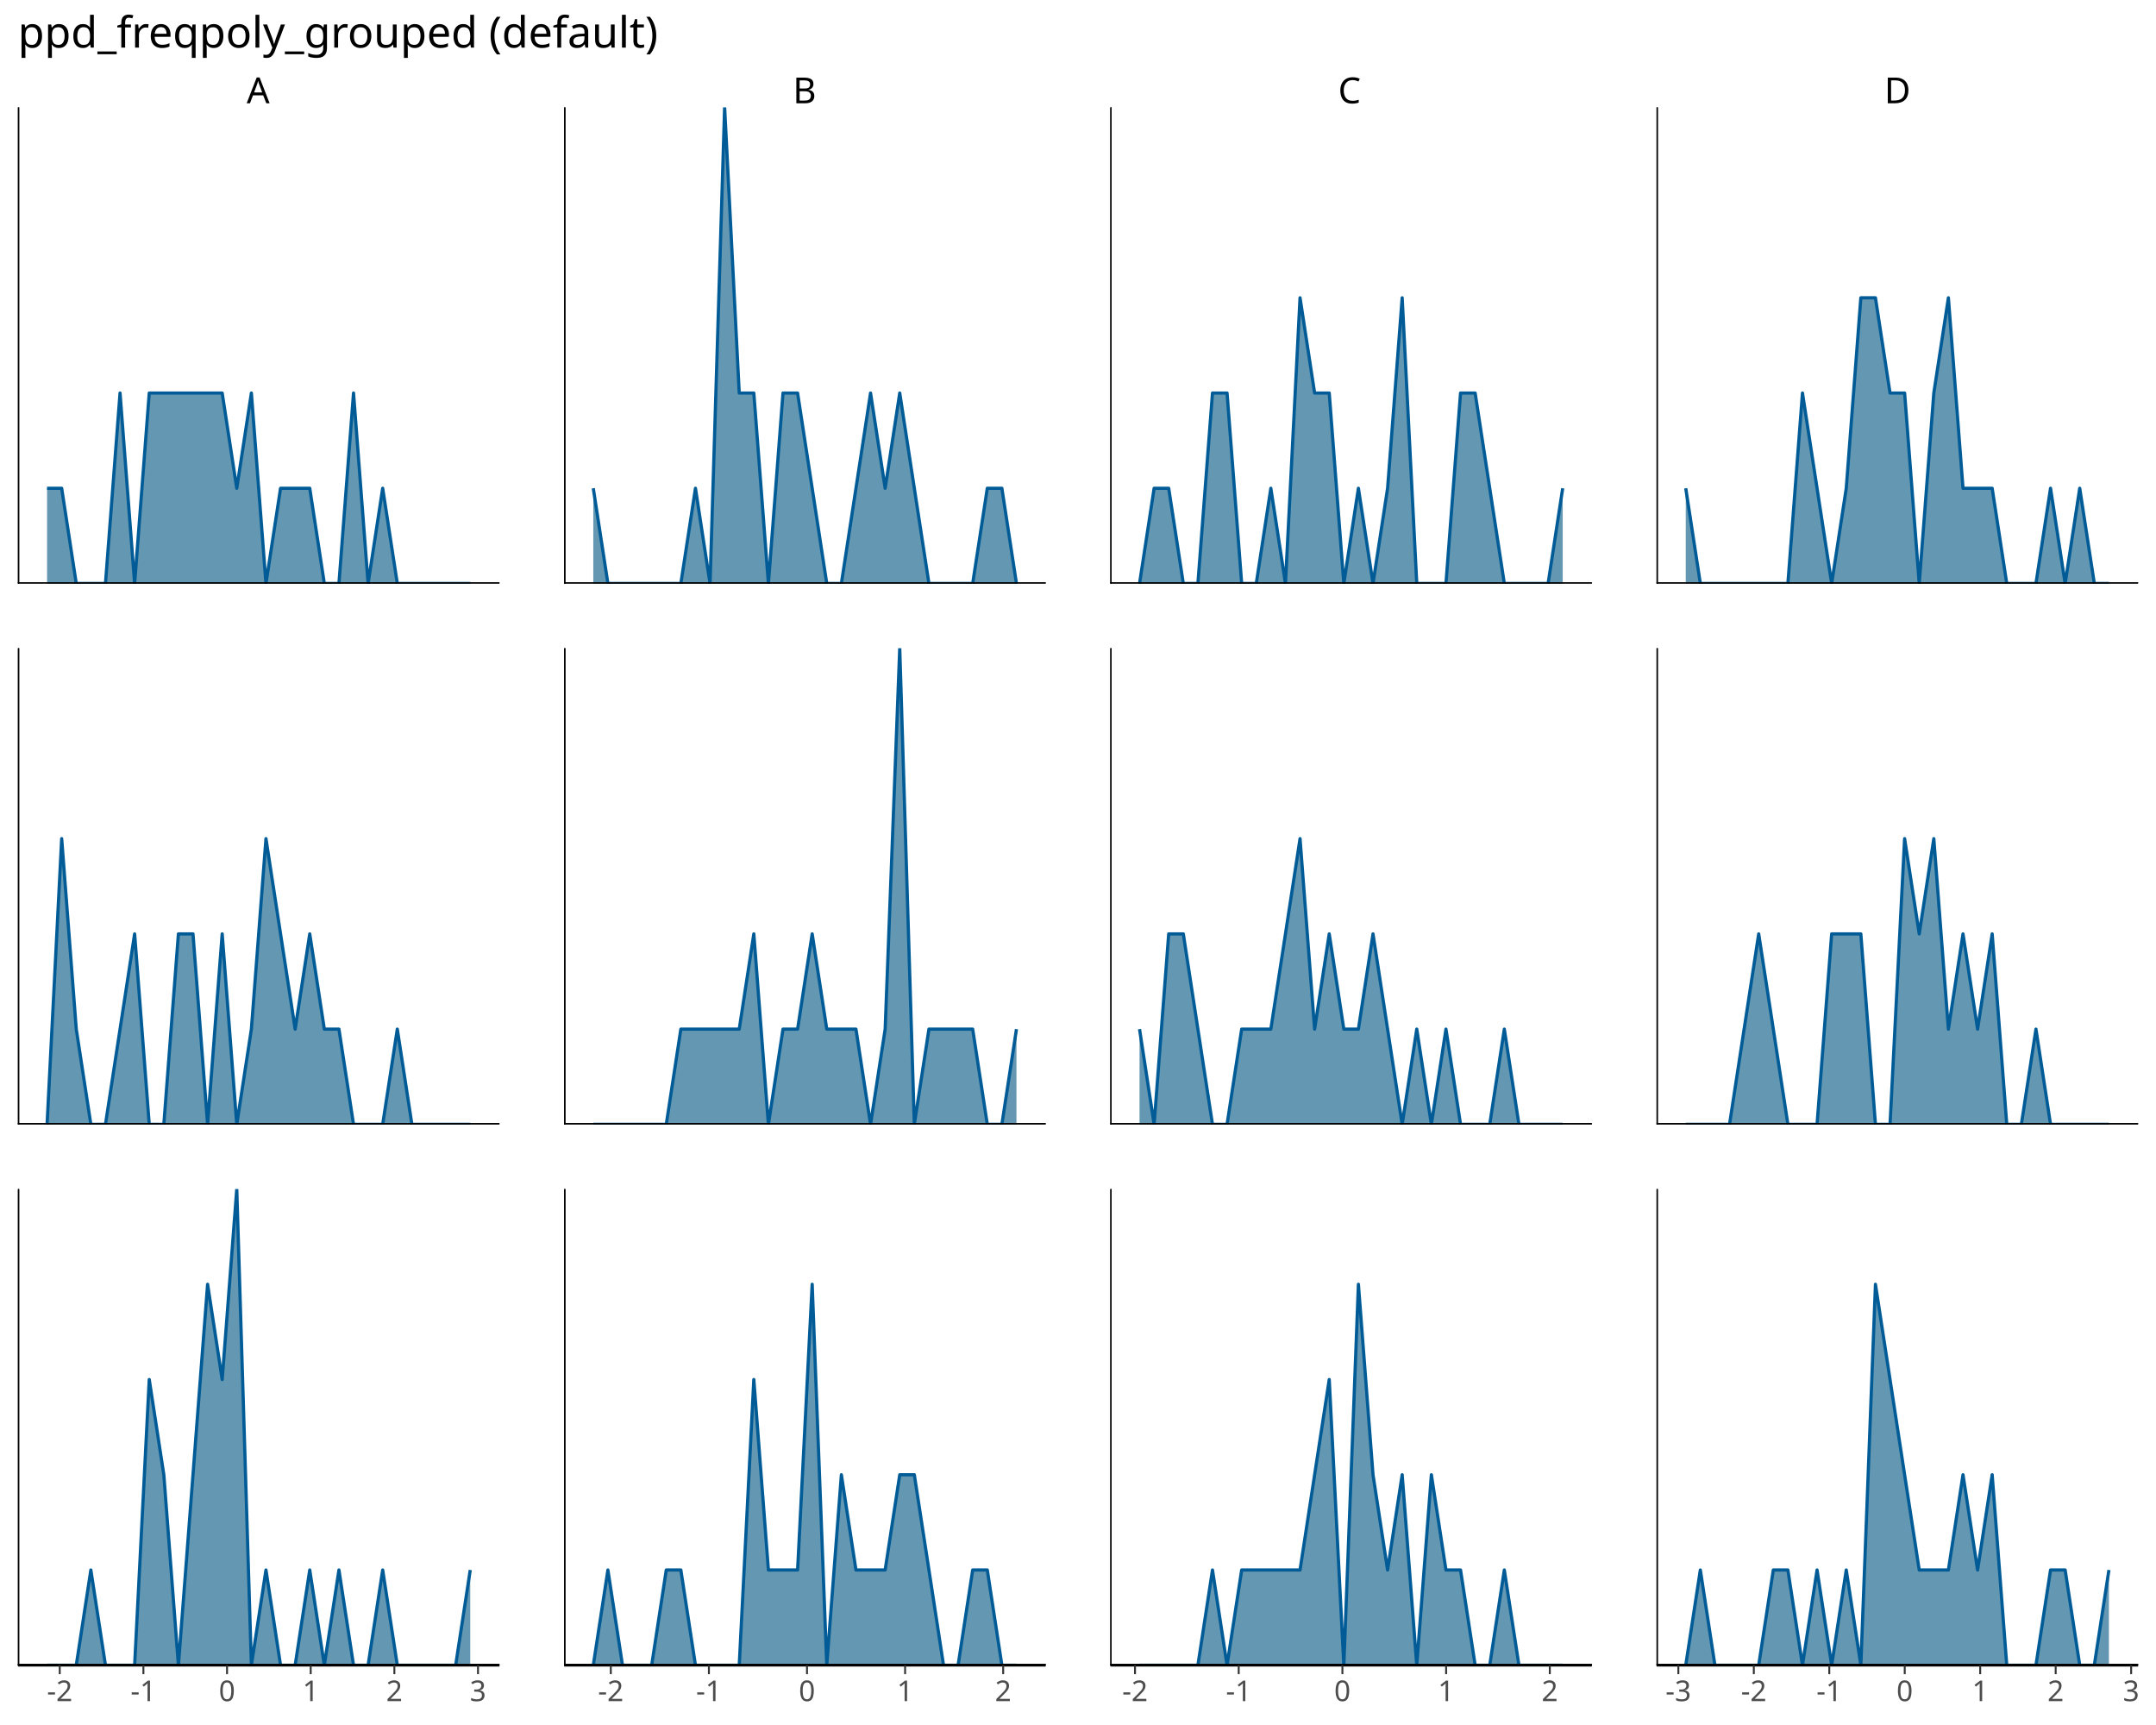
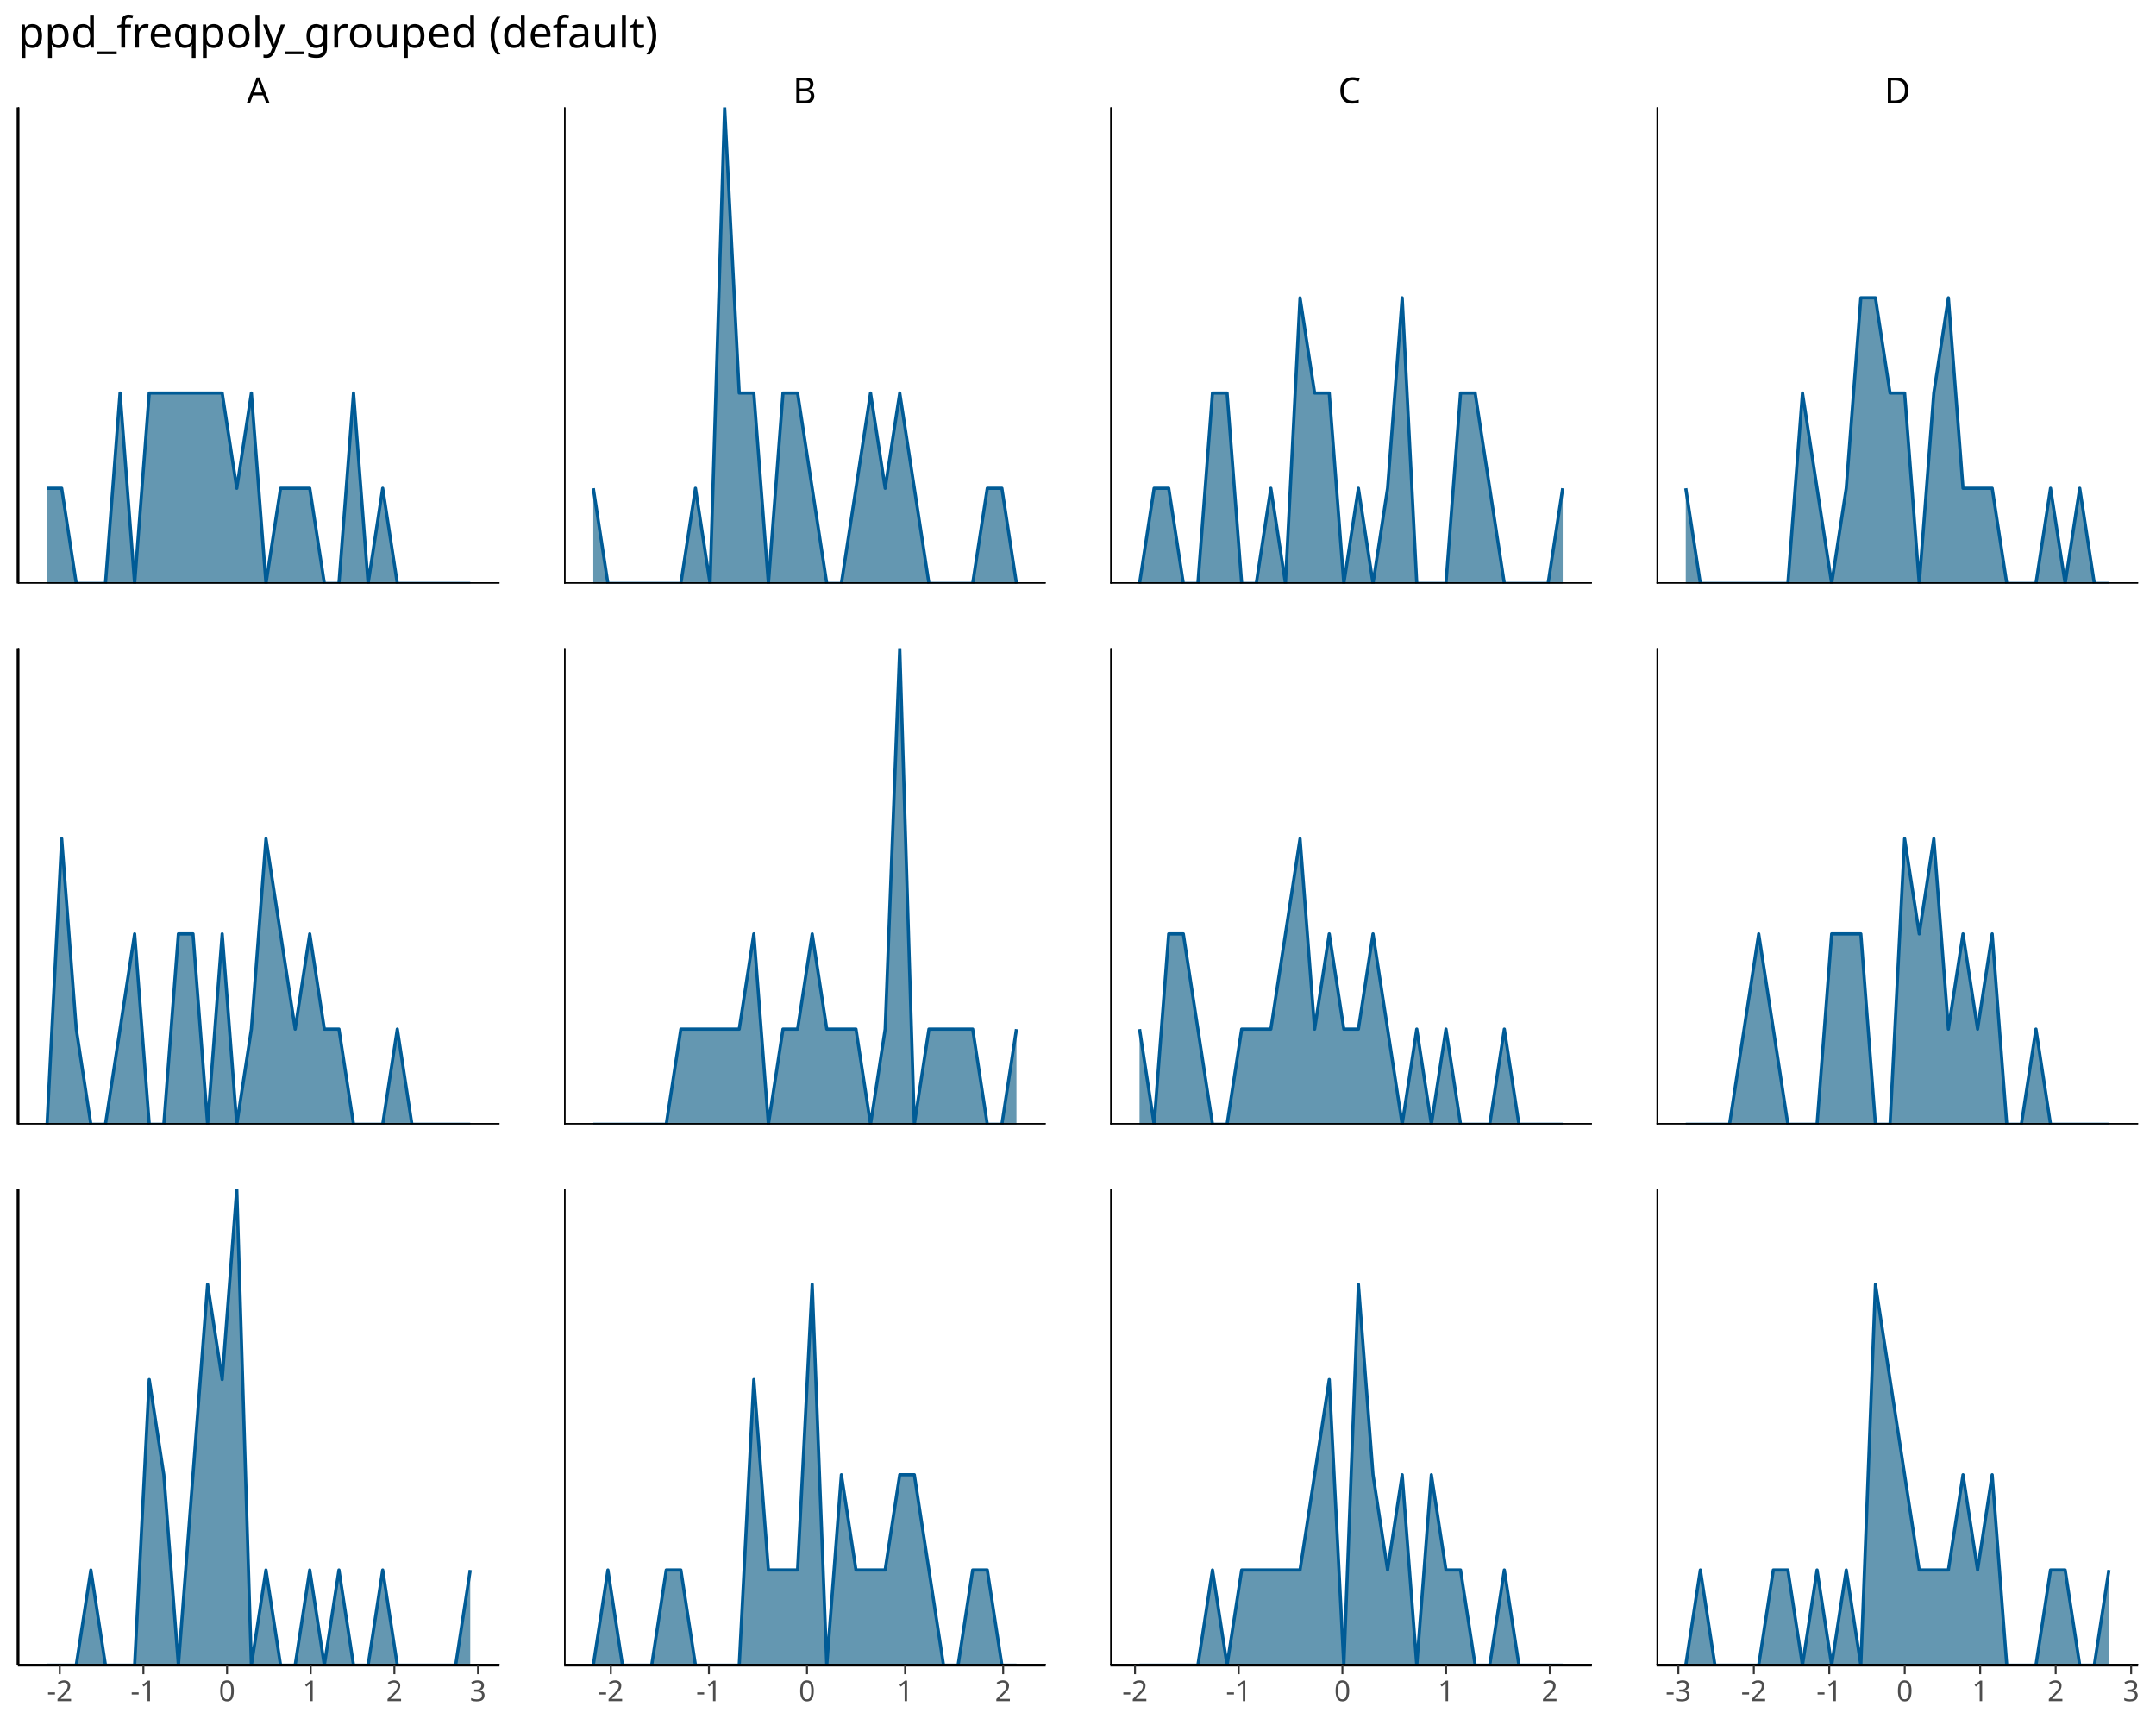
<svg xmlns="http://www.w3.org/2000/svg" class="svglite" data-engine-version="2.0" width="720.00pt" height="576.00pt" viewBox="0 0 720.00 576.00">
  <defs>
    <style type="text/css">
    .svglite line, .svglite polyline, .svglite polygon, .svglite path, .svglite rect, .svglite circle {
      fill: none;
      stroke: #000000;
      stroke-linecap: round;
      stroke-linejoin: round;
      stroke-miterlimit: 10.00;
    }
  </style>
  </defs>
  <rect width="100%" height="100%" style="stroke: none; fill: #FFFFFF;" />
  <defs>
    <clipPath id="cpMC4wMHw3MjAuMDB8MC4wMHw1NzYuMDA=">
      <rect x="0.00" y="0.00" width="720.00" height="576.00" />
    </clipPath>
  </defs>
  <g clip-path="url(#cpMC4wMHw3MjAuMDB8MC4wMHw1NzYuMDA=)">
</g>
  <defs>
    <clipPath id="cpNS45OHwxNjYuNzl8MzUuODR8MTk0Ljg0">
      <rect x="5.98" y="35.84" width="160.81" height="159.00" />
    </clipPath>
  </defs>
  <g clip-path="url(#cpNS45OHwxNjYuNzl8MzUuODR8MTk0Ljg0)">
    <polygon points="15.72,163.04 20.60,163.04 25.47,194.84 30.34,194.84 35.22,194.84 40.09,131.24 44.96,194.84 49.84,131.24 54.71,131.24 59.58,131.24 64.45,131.24 69.33,131.24 74.20,131.24 79.07,163.04 83.95,131.24 88.82,194.84 93.69,163.04 98.57,163.04 103.44,163.04 108.31,194.84 113.19,194.84 118.06,131.24 122.93,194.84 127.80,163.04 132.68,194.84 137.55,194.84 142.42,194.84 147.30,194.84 152.17,194.84 157.04,194.84 157.04,194.84 152.17,194.84 147.30,194.84 142.42,194.84 137.55,194.84 132.68,194.84 127.80,194.84 122.93,194.84 118.06,194.84 113.19,194.84 108.31,194.84 103.44,194.84 98.57,194.84 93.69,194.84 88.82,194.84 83.95,194.84 79.07,194.84 74.20,194.84 69.33,194.84 64.45,194.84 59.58,194.84 54.71,194.84 49.84,194.84 44.96,194.84 40.09,194.84 35.22,194.84 30.34,194.84 25.47,194.84 20.60,194.84 15.72,194.84 " style="stroke-width: 0.00; stroke: none; stroke-linecap: butt; fill: #6497B1;" />
    <polyline points="15.72,163.04 20.60,163.04 25.47,194.84 30.34,194.84 35.22,194.84 40.09,131.24 44.96,194.84 49.84,131.24 54.71,131.24 59.58,131.24 64.45,131.24 69.33,131.24 74.20,131.24 79.07,163.04 83.95,131.24 88.82,194.84 93.69,163.04 98.57,163.04 103.44,163.04 108.31,194.84 113.19,194.84 118.06,131.24 122.93,194.84 127.80,163.04 132.68,194.84 137.55,194.84 142.42,194.84 147.30,194.84 152.17,194.84 157.04,194.84 " style="stroke-width: 1.07; stroke: #005B96; stroke-linecap: butt;" />
    <line x1="5.98" y1="194.84" x2="166.79" y2="194.84" style="stroke-width: 0.85; stroke-linecap: butt;" />
    <line x1="5.98" y1="194.84" x2="5.98" y2="35.84" style="stroke-width: 0.85; stroke-linecap: butt;" />
    <line x1="5.98" y1="194.84" x2="166.79" y2="194.84" style="stroke-width: 0.85; stroke-linecap: butt;" />
    <line x1="5.98" y1="194.84" x2="5.98" y2="35.84" style="stroke-width: 0.85; stroke-linecap: butt;" />
  </g>
  <g clip-path="url(#cpMC4wMHw3MjAuMDB8MC4wMHw1NzYuMDA=)">
</g>
  <defs>
    <clipPath id="cpNS45OHwxNjYuNzl8MjE2LjQ0fDM3NS40NA==">
      <rect x="5.98" y="216.44" width="160.81" height="159.00" />
    </clipPath>
  </defs>
  <g clip-path="url(#cpNS45OHwxNjYuNzl8MjE2LjQ0fDM3NS40NA==)">
    <polygon points="15.72,375.44 20.60,280.04 25.47,343.64 30.34,375.44 35.22,375.44 40.09,343.64 44.96,311.84 49.84,375.44 54.71,375.44 59.58,311.84 64.45,311.84 69.33,375.44 74.20,311.84 79.07,375.44 83.95,343.64 88.82,280.04 93.69,311.84 98.57,343.64 103.44,311.84 108.31,343.64 113.19,343.64 118.06,375.44 122.93,375.44 127.80,375.44 132.68,343.64 137.55,375.44 142.42,375.44 147.30,375.44 152.17,375.44 157.04,375.44 157.04,375.44 152.17,375.44 147.30,375.44 142.42,375.44 137.55,375.44 132.68,375.44 127.80,375.44 122.93,375.44 118.06,375.44 113.19,375.44 108.31,375.44 103.44,375.44 98.57,375.44 93.69,375.44 88.82,375.44 83.95,375.44 79.07,375.44 74.20,375.44 69.33,375.44 64.45,375.44 59.58,375.44 54.71,375.44 49.84,375.44 44.96,375.44 40.09,375.44 35.22,375.44 30.34,375.44 25.47,375.44 20.60,375.44 15.72,375.44 " style="stroke-width: 0.00; stroke: none; stroke-linecap: butt; fill: #6497B1;" />
    <polyline points="15.72,375.44 20.60,280.04 25.47,343.64 30.34,375.44 35.22,375.44 40.09,343.64 44.96,311.84 49.84,375.44 54.71,375.44 59.58,311.84 64.45,311.84 69.33,375.44 74.20,311.84 79.07,375.44 83.95,343.64 88.82,280.04 93.69,311.84 98.57,343.64 103.44,311.84 108.31,343.64 113.19,343.64 118.06,375.44 122.93,375.44 127.80,375.44 132.68,343.64 137.55,375.44 142.42,375.44 147.30,375.44 152.17,375.44 157.04,375.44 " style="stroke-width: 1.07; stroke: #005B96; stroke-linecap: butt;" />
    <line x1="5.98" y1="375.44" x2="166.79" y2="375.44" style="stroke-width: 0.85; stroke-linecap: butt;" />
    <line x1="5.98" y1="375.44" x2="5.98" y2="216.44" style="stroke-width: 0.85; stroke-linecap: butt;" />
    <line x1="5.98" y1="375.44" x2="166.79" y2="375.44" style="stroke-width: 0.85; stroke-linecap: butt;" />
    <line x1="5.98" y1="375.44" x2="5.98" y2="216.44" style="stroke-width: 0.85; stroke-linecap: butt;" />
  </g>
  <g clip-path="url(#cpMC4wMHw3MjAuMDB8MC4wMHw1NzYuMDA=)">
</g>
  <defs>
    <clipPath id="cpNS45OHwxNjYuNzl8Mzk3LjA0fDU1Ni4wNA==">
      <rect x="5.98" y="397.04" width="160.81" height="159.00" />
    </clipPath>
  </defs>
  <g clip-path="url(#cpNS45OHwxNjYuNzl8Mzk3LjA0fDU1Ni4wNA==)">
    <polygon points="15.72,556.04 20.60,556.04 25.47,556.04 30.34,524.24 35.22,556.04 40.09,556.04 44.96,556.04 49.84,460.64 54.71,492.44 59.58,556.04 64.45,492.44 69.33,428.84 74.20,460.64 79.07,397.04 83.95,556.04 88.82,524.24 93.69,556.04 98.57,556.04 103.44,524.24 108.31,556.04 113.19,524.24 118.06,556.04 122.93,556.04 127.80,524.24 132.68,556.04 137.55,556.04 142.42,556.04 147.30,556.04 152.17,556.04 157.04,524.24 157.04,556.04 152.17,556.04 147.30,556.04 142.42,556.04 137.55,556.04 132.68,556.04 127.80,556.04 122.93,556.04 118.06,556.04 113.19,556.04 108.31,556.04 103.44,556.04 98.57,556.04 93.69,556.04 88.82,556.04 83.95,556.04 79.07,556.04 74.20,556.04 69.33,556.04 64.45,556.04 59.58,556.04 54.71,556.04 49.84,556.04 44.96,556.04 40.09,556.04 35.22,556.04 30.34,556.04 25.47,556.04 20.60,556.04 15.72,556.04 " style="stroke-width: 0.00; stroke: none; stroke-linecap: butt; fill: #6497B1;" />
    <polyline points="15.72,556.04 20.60,556.04 25.47,556.04 30.34,524.24 35.22,556.04 40.09,556.04 44.96,556.04 49.84,460.64 54.71,492.44 59.58,556.04 64.45,492.44 69.33,428.84 74.20,460.64 79.07,397.04 83.95,556.04 88.82,524.24 93.69,556.04 98.57,556.04 103.44,524.24 108.31,556.04 113.19,524.24 118.06,556.04 122.93,556.04 127.80,524.24 132.68,556.04 137.55,556.04 142.42,556.04 147.30,556.04 152.17,556.04 157.04,524.24 " style="stroke-width: 1.07; stroke: #005B96; stroke-linecap: butt;" />
    <line x1="5.98" y1="556.04" x2="166.79" y2="556.04" style="stroke-width: 0.85; stroke-linecap: butt;" />
    <line x1="5.98" y1="556.04" x2="5.98" y2="397.04" style="stroke-width: 0.85; stroke-linecap: butt;" />
    <line x1="5.98" y1="556.04" x2="166.79" y2="556.04" style="stroke-width: 0.85; stroke-linecap: butt;" />
    <line x1="5.98" y1="556.04" x2="5.98" y2="397.04" style="stroke-width: 0.85; stroke-linecap: butt;" />
  </g>
  <g clip-path="url(#cpMC4wMHw3MjAuMDB8MC4wMHw1NzYuMDA=)">
</g>
  <defs>
    <clipPath id="cpMTg4LjM5fDM0OS4yMHwzNS44NHwxOTQuODQ=">
      <rect x="188.39" y="35.84" width="160.81" height="159.00" />
    </clipPath>
  </defs>
  <g clip-path="url(#cpMTg4LjM5fDM0OS4yMHwzNS44NHwxOTQuODQ=)">
    <polygon points="198.13,163.04 203.01,194.84 207.88,194.84 212.75,194.84 217.63,194.84 222.50,194.84 227.37,194.84 232.25,163.04 237.12,194.84 241.99,35.84 246.87,131.24 251.74,131.24 256.61,194.84 261.48,131.24 266.36,131.24 271.23,163.04 276.10,194.84 280.98,194.84 285.85,163.04 290.72,131.24 295.60,163.04 300.47,131.24 305.34,163.04 310.22,194.84 315.09,194.84 319.96,194.84 324.83,194.84 329.71,163.04 334.58,163.04 339.45,194.84 339.45,194.84 334.58,194.84 329.71,194.84 324.83,194.84 319.96,194.84 315.09,194.84 310.22,194.84 305.34,194.84 300.47,194.84 295.60,194.84 290.72,194.84 285.85,194.84 280.98,194.84 276.10,194.84 271.23,194.84 266.36,194.84 261.48,194.84 256.61,194.84 251.74,194.84 246.87,194.84 241.99,194.84 237.12,194.84 232.25,194.84 227.37,194.84 222.50,194.84 217.63,194.84 212.75,194.84 207.88,194.84 203.01,194.84 198.13,194.84 " style="stroke-width: 0.00; stroke: none; stroke-linecap: butt; fill: #6497B1;" />
    <polyline points="198.13,163.04 203.01,194.84 207.88,194.84 212.75,194.84 217.63,194.84 222.50,194.84 227.37,194.84 232.25,163.04 237.12,194.84 241.99,35.84 246.87,131.24 251.74,131.24 256.61,194.84 261.48,131.24 266.36,131.24 271.23,163.04 276.10,194.84 280.98,194.84 285.85,163.04 290.72,131.24 295.60,163.04 300.47,131.24 305.34,163.04 310.22,194.84 315.09,194.84 319.96,194.84 324.83,194.84 329.71,163.04 334.58,163.04 339.45,194.84 " style="stroke-width: 1.07; stroke: #005B96; stroke-linecap: butt;" />
    <line x1="188.39" y1="194.84" x2="349.20" y2="194.84" style="stroke-width: 0.85; stroke-linecap: butt;" />
    <line x1="188.39" y1="194.84" x2="188.39" y2="35.84" style="stroke-width: 0.85; stroke-linecap: butt;" />
    <line x1="188.39" y1="194.84" x2="349.20" y2="194.84" style="stroke-width: 0.85; stroke-linecap: butt;" />
    <line x1="188.39" y1="194.84" x2="188.39" y2="35.84" style="stroke-width: 0.85; stroke-linecap: butt;" />
  </g>
  <g clip-path="url(#cpMC4wMHw3MjAuMDB8MC4wMHw1NzYuMDA=)">
</g>
  <defs>
    <clipPath id="cpMTg4LjM5fDM0OS4yMHwyMTYuNDR8Mzc1LjQ0">
      <rect x="188.39" y="216.44" width="160.81" height="159.00" />
    </clipPath>
  </defs>
  <g clip-path="url(#cpMTg4LjM5fDM0OS4yMHwyMTYuNDR8Mzc1LjQ0)">
    <polygon points="198.13,375.44 203.01,375.44 207.88,375.44 212.75,375.44 217.63,375.44 222.50,375.44 227.37,343.64 232.25,343.64 237.12,343.64 241.99,343.64 246.87,343.64 251.74,311.84 256.61,375.44 261.48,343.64 266.36,343.64 271.23,311.84 276.10,343.64 280.98,343.64 285.85,343.64 290.72,375.44 295.60,343.64 300.47,216.44 305.34,375.44 310.22,343.64 315.09,343.64 319.96,343.64 324.83,343.64 329.71,375.44 334.58,375.44 339.45,343.64 339.45,375.44 334.58,375.44 329.71,375.44 324.83,375.44 319.96,375.44 315.09,375.44 310.22,375.44 305.34,375.44 300.47,375.44 295.60,375.44 290.72,375.44 285.85,375.44 280.98,375.44 276.10,375.44 271.23,375.44 266.36,375.44 261.48,375.44 256.61,375.44 251.74,375.44 246.87,375.44 241.99,375.44 237.12,375.44 232.25,375.44 227.37,375.44 222.50,375.44 217.63,375.44 212.75,375.44 207.88,375.44 203.01,375.44 198.13,375.44 " style="stroke-width: 0.00; stroke: none; stroke-linecap: butt; fill: #6497B1;" />
    <polyline points="198.13,375.44 203.01,375.44 207.88,375.44 212.75,375.44 217.63,375.44 222.50,375.44 227.37,343.64 232.25,343.64 237.12,343.64 241.99,343.64 246.87,343.64 251.74,311.84 256.61,375.44 261.48,343.64 266.36,343.64 271.23,311.84 276.10,343.64 280.98,343.64 285.85,343.64 290.72,375.44 295.60,343.64 300.47,216.44 305.34,375.44 310.22,343.64 315.09,343.64 319.96,343.64 324.83,343.64 329.71,375.44 334.58,375.44 339.45,343.64 " style="stroke-width: 1.07; stroke: #005B96; stroke-linecap: butt;" />
    <line x1="188.39" y1="375.44" x2="349.20" y2="375.44" style="stroke-width: 0.85; stroke-linecap: butt;" />
    <line x1="188.39" y1="375.44" x2="188.39" y2="216.44" style="stroke-width: 0.85; stroke-linecap: butt;" />
    <line x1="188.39" y1="375.44" x2="349.20" y2="375.44" style="stroke-width: 0.85; stroke-linecap: butt;" />
    <line x1="188.39" y1="375.44" x2="188.39" y2="216.44" style="stroke-width: 0.85; stroke-linecap: butt;" />
  </g>
  <g clip-path="url(#cpMC4wMHw3MjAuMDB8MC4wMHw1NzYuMDA=)">
</g>
  <defs>
    <clipPath id="cpMTg4LjM5fDM0OS4yMHwzOTcuMDR8NTU2LjA0">
      <rect x="188.39" y="397.04" width="160.81" height="159.00" />
    </clipPath>
  </defs>
  <g clip-path="url(#cpMTg4LjM5fDM0OS4yMHwzOTcuMDR8NTU2LjA0)">
    <polygon points="198.13,556.04 203.01,524.24 207.88,556.04 212.75,556.04 217.63,556.04 222.50,524.24 227.37,524.24 232.25,556.04 237.12,556.04 241.99,556.04 246.87,556.04 251.74,460.64 256.61,524.24 261.48,524.24 266.36,524.24 271.23,428.84 276.10,556.04 280.98,492.44 285.85,524.24 290.72,524.24 295.60,524.24 300.47,492.44 305.34,492.44 310.22,524.24 315.09,556.04 319.96,556.04 324.83,524.24 329.71,524.24 334.58,556.04 339.45,556.04 339.45,556.04 334.58,556.04 329.71,556.04 324.83,556.04 319.96,556.04 315.09,556.04 310.22,556.04 305.34,556.04 300.47,556.04 295.60,556.04 290.72,556.04 285.85,556.04 280.98,556.04 276.10,556.04 271.23,556.04 266.36,556.04 261.48,556.04 256.61,556.04 251.74,556.04 246.87,556.04 241.99,556.04 237.12,556.04 232.25,556.04 227.37,556.04 222.50,556.04 217.63,556.04 212.75,556.04 207.88,556.04 203.01,556.04 198.13,556.04 " style="stroke-width: 0.00; stroke: none; stroke-linecap: butt; fill: #6497B1;" />
    <polyline points="198.13,556.04 203.01,524.24 207.88,556.04 212.75,556.04 217.63,556.04 222.50,524.24 227.37,524.24 232.25,556.04 237.12,556.04 241.99,556.04 246.87,556.04 251.74,460.64 256.61,524.24 261.48,524.24 266.36,524.24 271.23,428.84 276.10,556.04 280.98,492.44 285.85,524.24 290.72,524.24 295.60,524.24 300.47,492.44 305.34,492.44 310.22,524.24 315.09,556.04 319.96,556.04 324.83,524.24 329.71,524.24 334.58,556.04 339.45,556.04 " style="stroke-width: 1.07; stroke: #005B96; stroke-linecap: butt;" />
    <line x1="188.39" y1="556.04" x2="349.20" y2="556.04" style="stroke-width: 0.85; stroke-linecap: butt;" />
    <line x1="188.39" y1="556.04" x2="188.39" y2="397.04" style="stroke-width: 0.85; stroke-linecap: butt;" />
    <line x1="188.39" y1="556.04" x2="349.20" y2="556.04" style="stroke-width: 0.85; stroke-linecap: butt;" />
    <line x1="188.39" y1="556.04" x2="188.39" y2="397.04" style="stroke-width: 0.85; stroke-linecap: butt;" />
  </g>
  <g clip-path="url(#cpMC4wMHw3MjAuMDB8MC4wMHw1NzYuMDA=)">
</g>
  <defs>
    <clipPath id="cpMzcwLjgwfDUzMS42MXwzNS44NHwxOTQuODQ=">
      <rect x="370.80" y="35.84" width="160.81" height="159.00" />
    </clipPath>
  </defs>
  <g clip-path="url(#cpMzcwLjgwfDUzMS42MXwzNS44NHwxOTQuODQ=)">
    <polygon points="380.55,194.84 385.42,163.04 390.29,163.04 395.17,194.84 400.04,194.84 404.91,131.24 409.78,131.24 414.66,194.84 419.53,194.84 424.40,163.04 429.28,194.84 434.15,99.44 439.02,131.24 443.90,131.24 448.77,194.84 453.64,163.04 458.52,194.84 463.39,163.04 468.26,99.44 473.13,194.84 478.01,194.84 482.88,194.84 487.75,131.24 492.63,131.24 497.50,163.04 502.37,194.84 507.25,194.84 512.12,194.84 516.99,194.84 521.87,163.04 521.87,194.84 516.99,194.84 512.12,194.84 507.25,194.84 502.37,194.84 497.50,194.84 492.63,194.84 487.75,194.84 482.88,194.84 478.01,194.84 473.13,194.84 468.26,194.84 463.39,194.84 458.52,194.84 453.64,194.84 448.77,194.84 443.90,194.84 439.02,194.84 434.15,194.84 429.28,194.84 424.40,194.84 419.53,194.84 414.66,194.84 409.78,194.84 404.91,194.84 400.04,194.84 395.17,194.84 390.29,194.84 385.42,194.84 380.55,194.84 " style="stroke-width: 0.00; stroke: none; stroke-linecap: butt; fill: #6497B1;" />
    <polyline points="380.55,194.84 385.42,163.04 390.29,163.04 395.17,194.84 400.04,194.84 404.91,131.24 409.78,131.24 414.66,194.84 419.53,194.84 424.40,163.04 429.28,194.84 434.15,99.44 439.02,131.24 443.90,131.24 448.77,194.84 453.64,163.04 458.52,194.84 463.39,163.04 468.26,99.44 473.13,194.84 478.01,194.84 482.88,194.84 487.75,131.24 492.63,131.24 497.50,163.04 502.37,194.84 507.25,194.84 512.12,194.84 516.99,194.84 521.87,163.04 " style="stroke-width: 1.07; stroke: #005B96; stroke-linecap: butt;" />
    <line x1="370.80" y1="194.84" x2="531.61" y2="194.84" style="stroke-width: 0.85; stroke-linecap: butt;" />
    <line x1="370.80" y1="194.84" x2="370.80" y2="35.84" style="stroke-width: 0.85; stroke-linecap: butt;" />
    <line x1="370.80" y1="194.84" x2="531.61" y2="194.84" style="stroke-width: 0.85; stroke-linecap: butt;" />
    <line x1="370.80" y1="194.84" x2="370.80" y2="35.84" style="stroke-width: 0.85; stroke-linecap: butt;" />
  </g>
  <g clip-path="url(#cpMC4wMHw3MjAuMDB8MC4wMHw1NzYuMDA=)">
</g>
  <defs>
    <clipPath id="cpMzcwLjgwfDUzMS42MXwyMTYuNDR8Mzc1LjQ0">
      <rect x="370.80" y="216.44" width="160.81" height="159.00" />
    </clipPath>
  </defs>
  <g clip-path="url(#cpMzcwLjgwfDUzMS42MXwyMTYuNDR8Mzc1LjQ0)">
    <polygon points="380.55,343.64 385.42,375.44 390.29,311.84 395.17,311.84 400.04,343.64 404.91,375.44 409.78,375.44 414.66,343.64 419.53,343.64 424.40,343.64 429.28,311.84 434.15,280.04 439.02,343.64 443.90,311.84 448.77,343.64 453.64,343.64 458.52,311.84 463.39,343.64 468.26,375.44 473.13,343.64 478.01,375.44 482.88,343.64 487.75,375.44 492.63,375.44 497.50,375.44 502.37,343.64 507.25,375.44 512.12,375.44 516.99,375.44 521.87,375.44 521.87,375.44 516.99,375.44 512.12,375.44 507.25,375.44 502.37,375.44 497.50,375.44 492.63,375.44 487.75,375.44 482.88,375.44 478.01,375.44 473.13,375.44 468.26,375.44 463.39,375.44 458.52,375.44 453.64,375.44 448.77,375.44 443.90,375.44 439.02,375.44 434.15,375.44 429.28,375.44 424.40,375.44 419.53,375.44 414.66,375.44 409.78,375.44 404.91,375.44 400.04,375.44 395.17,375.44 390.29,375.44 385.42,375.44 380.55,375.44 " style="stroke-width: 0.00; stroke: none; stroke-linecap: butt; fill: #6497B1;" />
    <polyline points="380.55,343.64 385.42,375.44 390.29,311.84 395.17,311.84 400.04,343.64 404.91,375.44 409.78,375.44 414.66,343.64 419.53,343.64 424.40,343.64 429.28,311.84 434.15,280.04 439.02,343.64 443.90,311.84 448.77,343.64 453.64,343.64 458.52,311.84 463.39,343.64 468.26,375.44 473.13,343.64 478.01,375.44 482.88,343.64 487.75,375.44 492.63,375.44 497.50,375.44 502.37,343.64 507.25,375.44 512.12,375.44 516.99,375.44 521.87,375.44 " style="stroke-width: 1.07; stroke: #005B96; stroke-linecap: butt;" />
    <line x1="370.80" y1="375.44" x2="531.61" y2="375.44" style="stroke-width: 0.85; stroke-linecap: butt;" />
    <line x1="370.80" y1="375.44" x2="370.80" y2="216.44" style="stroke-width: 0.85; stroke-linecap: butt;" />
    <line x1="370.80" y1="375.44" x2="531.61" y2="375.44" style="stroke-width: 0.85; stroke-linecap: butt;" />
    <line x1="370.80" y1="375.44" x2="370.80" y2="216.44" style="stroke-width: 0.85; stroke-linecap: butt;" />
  </g>
  <g clip-path="url(#cpMC4wMHw3MjAuMDB8MC4wMHw1NzYuMDA=)">
</g>
  <defs>
    <clipPath id="cpMzcwLjgwfDUzMS42MXwzOTcuMDR8NTU2LjA0">
      <rect x="370.80" y="397.04" width="160.81" height="159.00" />
    </clipPath>
  </defs>
  <g clip-path="url(#cpMzcwLjgwfDUzMS42MXwzOTcuMDR8NTU2LjA0)">
    <polygon points="380.55,556.04 385.42,556.04 390.29,556.04 395.17,556.04 400.04,556.04 404.91,524.24 409.78,556.04 414.66,524.24 419.53,524.24 424.40,524.24 429.28,524.24 434.15,524.24 439.02,492.44 443.90,460.64 448.77,556.04 453.64,428.84 458.52,492.44 463.39,524.24 468.26,492.44 473.13,556.04 478.01,492.44 482.88,524.24 487.75,524.24 492.63,556.04 497.50,556.04 502.37,524.24 507.25,556.04 512.12,556.04 516.99,556.04 521.87,556.04 521.87,556.04 516.99,556.04 512.12,556.04 507.25,556.04 502.37,556.04 497.50,556.04 492.63,556.04 487.75,556.04 482.88,556.04 478.01,556.04 473.13,556.04 468.26,556.04 463.39,556.04 458.52,556.04 453.64,556.04 448.77,556.04 443.90,556.04 439.02,556.04 434.15,556.04 429.28,556.04 424.40,556.04 419.53,556.04 414.66,556.04 409.78,556.04 404.91,556.04 400.04,556.04 395.17,556.04 390.29,556.04 385.42,556.04 380.55,556.04 " style="stroke-width: 0.00; stroke: none; stroke-linecap: butt; fill: #6497B1;" />
    <polyline points="380.55,556.04 385.42,556.04 390.29,556.04 395.17,556.04 400.04,556.04 404.91,524.24 409.78,556.04 414.66,524.24 419.53,524.24 424.40,524.24 429.28,524.24 434.15,524.24 439.02,492.44 443.90,460.64 448.77,556.04 453.64,428.84 458.52,492.44 463.39,524.24 468.26,492.44 473.13,556.04 478.01,492.44 482.88,524.24 487.75,524.24 492.63,556.04 497.50,556.04 502.37,524.24 507.25,556.04 512.12,556.04 516.99,556.04 521.87,556.04 " style="stroke-width: 1.07; stroke: #005B96; stroke-linecap: butt;" />
    <line x1="370.80" y1="556.04" x2="531.61" y2="556.04" style="stroke-width: 0.85; stroke-linecap: butt;" />
    <line x1="370.80" y1="556.04" x2="370.80" y2="397.04" style="stroke-width: 0.85; stroke-linecap: butt;" />
    <line x1="370.80" y1="556.04" x2="531.61" y2="556.04" style="stroke-width: 0.85; stroke-linecap: butt;" />
    <line x1="370.80" y1="556.04" x2="370.80" y2="397.04" style="stroke-width: 0.85; stroke-linecap: butt;" />
  </g>
  <g clip-path="url(#cpMC4wMHw3MjAuMDB8MC4wMHw1NzYuMDA=)">
</g>
  <defs>
    <clipPath id="cpNTUzLjIxfDcxNC4wMnwzNS44NHwxOTQuODQ=">
      <rect x="553.21" y="35.84" width="160.81" height="159.00" />
    </clipPath>
  </defs>
  <g clip-path="url(#cpNTUzLjIxfDcxNC4wMnwzNS44NHwxOTQuODQ=)">
    <polygon points="562.96,163.04 567.83,194.84 572.70,194.84 577.58,194.84 582.45,194.84 587.32,194.84 592.20,194.84 597.07,194.84 601.94,131.24 606.81,163.04 611.69,194.84 616.56,163.04 621.43,99.44 626.31,99.44 631.18,131.24 636.05,131.24 640.93,194.84 645.80,131.24 650.67,99.44 655.55,163.04 660.42,163.04 665.29,163.04 670.16,194.84 675.04,194.84 679.91,194.84 684.78,163.04 689.66,194.84 694.53,163.04 699.40,194.84 704.28,194.84 704.28,194.84 699.40,194.84 694.53,194.84 689.66,194.84 684.78,194.84 679.91,194.84 675.04,194.84 670.16,194.84 665.29,194.84 660.42,194.84 655.55,194.84 650.67,194.84 645.80,194.84 640.93,194.84 636.05,194.84 631.18,194.84 626.31,194.84 621.43,194.84 616.56,194.84 611.69,194.84 606.81,194.84 601.94,194.84 597.07,194.84 592.20,194.84 587.32,194.84 582.45,194.84 577.58,194.84 572.70,194.84 567.83,194.84 562.96,194.84 " style="stroke-width: 0.00; stroke: none; stroke-linecap: butt; fill: #6497B1;" />
    <polyline points="562.96,163.04 567.83,194.84 572.70,194.84 577.58,194.84 582.45,194.84 587.32,194.84 592.20,194.84 597.07,194.84 601.94,131.24 606.81,163.04 611.69,194.84 616.56,163.04 621.43,99.44 626.31,99.44 631.18,131.24 636.05,131.24 640.93,194.84 645.80,131.24 650.67,99.44 655.55,163.04 660.42,163.04 665.29,163.04 670.16,194.84 675.04,194.84 679.91,194.84 684.78,163.04 689.66,194.84 694.53,163.04 699.40,194.84 704.28,194.84 " style="stroke-width: 1.07; stroke: #005B96; stroke-linecap: butt;" />
    <line x1="553.21" y1="194.84" x2="714.02" y2="194.84" style="stroke-width: 0.85; stroke-linecap: butt;" />
    <line x1="553.21" y1="194.84" x2="553.21" y2="35.84" style="stroke-width: 0.85; stroke-linecap: butt;" />
    <line x1="553.21" y1="194.84" x2="714.02" y2="194.84" style="stroke-width: 0.85; stroke-linecap: butt;" />
    <line x1="553.21" y1="194.84" x2="553.21" y2="35.84" style="stroke-width: 0.85; stroke-linecap: butt;" />
  </g>
  <g clip-path="url(#cpMC4wMHw3MjAuMDB8MC4wMHw1NzYuMDA=)">
</g>
  <defs>
    <clipPath id="cpNTUzLjIxfDcxNC4wMnwyMTYuNDR8Mzc1LjQ0">
      <rect x="553.21" y="216.44" width="160.81" height="159.00" />
    </clipPath>
  </defs>
  <g clip-path="url(#cpNTUzLjIxfDcxNC4wMnwyMTYuNDR8Mzc1LjQ0)">
    <polygon points="562.96,375.44 567.83,375.44 572.70,375.44 577.58,375.44 582.45,343.64 587.32,311.84 592.20,343.64 597.07,375.44 601.94,375.44 606.81,375.44 611.69,311.84 616.56,311.84 621.43,311.84 626.31,375.44 631.18,375.44 636.05,280.04 640.93,311.84 645.80,280.04 650.67,343.64 655.55,311.84 660.42,343.64 665.29,311.84 670.16,375.44 675.04,375.44 679.91,343.64 684.78,375.44 689.66,375.44 694.53,375.44 699.40,375.44 704.28,375.44 704.28,375.44 699.40,375.44 694.53,375.44 689.66,375.44 684.78,375.44 679.91,375.44 675.04,375.44 670.16,375.44 665.29,375.44 660.42,375.44 655.55,375.44 650.67,375.44 645.80,375.44 640.93,375.44 636.05,375.44 631.18,375.44 626.31,375.44 621.43,375.44 616.56,375.44 611.69,375.44 606.81,375.44 601.94,375.44 597.07,375.44 592.20,375.44 587.32,375.44 582.45,375.44 577.58,375.44 572.70,375.44 567.83,375.44 562.96,375.44 " style="stroke-width: 0.00; stroke: none; stroke-linecap: butt; fill: #6497B1;" />
    <polyline points="562.96,375.44 567.83,375.44 572.70,375.44 577.58,375.44 582.45,343.64 587.32,311.84 592.20,343.64 597.07,375.44 601.94,375.44 606.81,375.44 611.69,311.84 616.56,311.84 621.43,311.84 626.31,375.44 631.18,375.44 636.05,280.04 640.93,311.84 645.80,280.04 650.67,343.64 655.55,311.84 660.42,343.64 665.29,311.84 670.16,375.44 675.04,375.44 679.91,343.64 684.78,375.44 689.66,375.44 694.53,375.44 699.40,375.44 704.28,375.44 " style="stroke-width: 1.07; stroke: #005B96; stroke-linecap: butt;" />
    <line x1="553.21" y1="375.44" x2="714.02" y2="375.44" style="stroke-width: 0.85; stroke-linecap: butt;" />
    <line x1="553.21" y1="375.44" x2="553.21" y2="216.44" style="stroke-width: 0.85; stroke-linecap: butt;" />
    <line x1="553.21" y1="375.44" x2="714.02" y2="375.44" style="stroke-width: 0.85; stroke-linecap: butt;" />
    <line x1="553.21" y1="375.44" x2="553.21" y2="216.44" style="stroke-width: 0.85; stroke-linecap: butt;" />
  </g>
  <g clip-path="url(#cpMC4wMHw3MjAuMDB8MC4wMHw1NzYuMDA=)">
</g>
  <defs>
    <clipPath id="cpNTUzLjIxfDcxNC4wMnwzOTcuMDR8NTU2LjA0">
      <rect x="553.21" y="397.04" width="160.81" height="159.00" />
    </clipPath>
  </defs>
  <g clip-path="url(#cpNTUzLjIxfDcxNC4wMnwzOTcuMDR8NTU2LjA0)">
    <polygon points="562.96,556.04 567.83,524.24 572.70,556.04 577.58,556.04 582.45,556.04 587.32,556.04 592.20,524.24 597.07,524.24 601.94,556.04 606.81,524.24 611.69,556.04 616.56,524.24 621.43,556.04 626.31,428.84 631.18,460.64 636.05,492.44 640.93,524.24 645.80,524.24 650.67,524.24 655.55,492.44 660.42,524.24 665.29,492.44 670.16,556.04 675.04,556.04 679.91,556.04 684.78,524.24 689.66,524.24 694.53,556.04 699.40,556.04 704.28,524.24 704.28,556.04 699.40,556.04 694.53,556.04 689.66,556.04 684.78,556.04 679.91,556.04 675.04,556.04 670.16,556.04 665.29,556.04 660.42,556.04 655.55,556.04 650.67,556.04 645.80,556.04 640.93,556.04 636.05,556.04 631.18,556.04 626.31,556.04 621.43,556.04 616.56,556.04 611.69,556.04 606.81,556.04 601.94,556.04 597.07,556.04 592.20,556.04 587.32,556.04 582.45,556.04 577.58,556.04 572.70,556.04 567.83,556.04 562.96,556.04 " style="stroke-width: 0.00; stroke: none; stroke-linecap: butt; fill: #6497B1;" />
    <polyline points="562.96,556.04 567.83,524.24 572.70,556.04 577.58,556.04 582.45,556.04 587.32,556.04 592.20,524.24 597.07,524.24 601.94,556.04 606.81,524.24 611.69,556.04 616.56,524.24 621.43,556.04 626.31,428.84 631.18,460.64 636.05,492.44 640.93,524.24 645.80,524.24 650.67,524.24 655.55,492.44 660.42,524.24 665.29,492.44 670.16,556.04 675.04,556.04 679.91,556.04 684.78,524.24 689.66,524.24 694.53,556.04 699.40,556.04 704.28,524.24 " style="stroke-width: 1.07; stroke: #005B96; stroke-linecap: butt;" />
    <line x1="553.21" y1="556.04" x2="714.02" y2="556.04" style="stroke-width: 0.85; stroke-linecap: butt;" />
    <line x1="553.21" y1="556.04" x2="553.21" y2="397.04" style="stroke-width: 0.85; stroke-linecap: butt;" />
    <line x1="553.21" y1="556.04" x2="714.02" y2="556.04" style="stroke-width: 0.85; stroke-linecap: butt;" />
    <line x1="553.21" y1="556.04" x2="553.21" y2="397.04" style="stroke-width: 0.85; stroke-linecap: butt;" />
  </g>
  <g clip-path="url(#cpMC4wMHw3MjAuMDB8MC4wMHw1NzYuMDA=)">
</g>
  <defs>
    <clipPath id="cpNS45OHwxNjYuNzl8MjQuODV8MzUuODQ=">
      <rect x="5.98" y="24.85" width="160.81" height="10.99" />
    </clipPath>
  </defs>
  <g clip-path="url(#cpNS45OHwxNjYuNzl8MjQuODV8MzUuODQ=)">
    <text x="82.38" y="34.48" style="font-size: 12.00px; font-family: sans;" textLength="8.01px" lengthAdjust="spacingAndGlyphs">A</text>
  </g>
  <g clip-path="url(#cpMC4wMHw3MjAuMDB8MC4wMHw1NzYuMDA=)">
</g>
  <defs>
    <clipPath id="cpMTg4LjM5fDM0OS4yMHwyNC44NXwzNS44NA==">
      <rect x="188.39" y="24.85" width="160.81" height="10.99" />
    </clipPath>
  </defs>
  <g clip-path="url(#cpMTg4LjM5fDM0OS4yMHwyNC44NXwzNS44NA==)">
    <text x="264.79" y="34.48" style="font-size: 12.00px; font-family: sans;" textLength="8.01px" lengthAdjust="spacingAndGlyphs">B</text>
  </g>
  <g clip-path="url(#cpMC4wMHw3MjAuMDB8MC4wMHw1NzYuMDA=)">
</g>
  <defs>
    <clipPath id="cpMzcwLjgwfDUzMS42MXwyNC44NXwzNS44NA==">
      <rect x="370.80" y="24.85" width="160.81" height="10.99" />
    </clipPath>
  </defs>
  <g clip-path="url(#cpMzcwLjgwfDUzMS42MXwyNC44NXwzNS44NA==)">
    <text x="446.87" y="34.48" style="font-size: 12.00px; font-family: sans;" textLength="8.67px" lengthAdjust="spacingAndGlyphs">C</text>
  </g>
  <g clip-path="url(#cpMC4wMHw3MjAuMDB8MC4wMHw1NzYuMDA=)">
</g>
  <defs>
    <clipPath id="cpNTUzLjIxfDcxNC4wMnwyNC44NXwzNS44NA==">
      <rect x="553.21" y="24.85" width="160.81" height="10.99" />
    </clipPath>
  </defs>
  <g clip-path="url(#cpNTUzLjIxfDcxNC4wMnwyNC44NXwzNS44NA==)">
    <text x="629.28" y="34.48" style="font-size: 12.00px; font-family: sans;" textLength="8.67px" lengthAdjust="spacingAndGlyphs">D</text>
  </g>
  <g clip-path="url(#cpMC4wMHw3MjAuMDB8MC4wMHw1NzYuMDA=)">
    <polyline points="5.98,556.04 166.79,556.04 " style="stroke-width: 0.85; stroke-linecap: butt;" />
    <polyline points="19.95,559.03 19.95,556.04 " style="stroke-width: 0.64; stroke: #333333; stroke-linecap: butt;" />
    <polyline points="47.89,559.03 47.89,556.04 " style="stroke-width: 0.64; stroke: #333333; stroke-linecap: butt;" />
    <polyline points="75.82,559.03 75.82,556.04 " style="stroke-width: 0.64; stroke: #333333; stroke-linecap: butt;" />
    <polyline points="103.76,559.03 103.76,556.04 " style="stroke-width: 0.64; stroke: #333333; stroke-linecap: butt;" />
    <polyline points="131.70,559.03 131.70,556.04 " style="stroke-width: 0.64; stroke: #333333; stroke-linecap: butt;" />
    <polyline points="159.63,559.03 159.63,556.04 " style="stroke-width: 0.64; stroke: #333333; stroke-linecap: butt;" />
    <text x="19.95" y="568.03" text-anchor="middle" style="font-size: 9.60px; fill: #4D4D4D; font-family: sans;" textLength="8.54px" lengthAdjust="spacingAndGlyphs">-2</text>
    <text x="47.89" y="568.03" text-anchor="middle" style="font-size: 9.60px; fill: #4D4D4D; font-family: sans;" textLength="8.54px" lengthAdjust="spacingAndGlyphs">-1</text>
    <text x="75.82" y="568.03" text-anchor="middle" style="font-size: 9.60px; fill: #4D4D4D; font-family: sans;" textLength="5.34px" lengthAdjust="spacingAndGlyphs">0</text>
    <text x="103.76" y="568.03" text-anchor="middle" style="font-size: 9.60px; fill: #4D4D4D; font-family: sans;" textLength="5.34px" lengthAdjust="spacingAndGlyphs">1</text>
    <text x="131.70" y="568.03" text-anchor="middle" style="font-size: 9.60px; fill: #4D4D4D; font-family: sans;" textLength="5.34px" lengthAdjust="spacingAndGlyphs">2</text>
    <text x="159.63" y="568.03" text-anchor="middle" style="font-size: 9.60px; fill: #4D4D4D; font-family: sans;" textLength="5.34px" lengthAdjust="spacingAndGlyphs">3</text>
    <polyline points="188.39,556.04 349.20,556.04 " style="stroke-width: 0.85; stroke-linecap: butt;" />
    <polyline points="203.98,559.03 203.98,556.04 " style="stroke-width: 0.64; stroke: #333333; stroke-linecap: butt;" />
    <polyline points="236.74,559.03 236.74,556.04 " style="stroke-width: 0.64; stroke: #333333; stroke-linecap: butt;" />
    <polyline points="269.50,559.03 269.50,556.04 " style="stroke-width: 0.64; stroke: #333333; stroke-linecap: butt;" />
    <polyline points="302.26,559.03 302.26,556.04 " style="stroke-width: 0.64; stroke: #333333; stroke-linecap: butt;" />
    <polyline points="335.01,559.03 335.01,556.04 " style="stroke-width: 0.64; stroke: #333333; stroke-linecap: butt;" />
    <text x="203.98" y="568.03" text-anchor="middle" style="font-size: 9.60px; fill: #4D4D4D; font-family: sans;" textLength="8.54px" lengthAdjust="spacingAndGlyphs">-2</text>
    <text x="236.74" y="568.03" text-anchor="middle" style="font-size: 9.60px; fill: #4D4D4D; font-family: sans;" textLength="8.54px" lengthAdjust="spacingAndGlyphs">-1</text>
    <text x="269.50" y="568.03" text-anchor="middle" style="font-size: 9.60px; fill: #4D4D4D; font-family: sans;" textLength="5.34px" lengthAdjust="spacingAndGlyphs">0</text>
    <text x="302.26" y="568.03" text-anchor="middle" style="font-size: 9.60px; fill: #4D4D4D; font-family: sans;" textLength="5.34px" lengthAdjust="spacingAndGlyphs">1</text>
    <text x="335.01" y="568.03" text-anchor="middle" style="font-size: 9.60px; fill: #4D4D4D; font-family: sans;" textLength="5.34px" lengthAdjust="spacingAndGlyphs">2</text>
    <polyline points="370.80,556.04 531.61,556.04 " style="stroke-width: 0.85; stroke-linecap: butt;" />
    <polyline points="379.04,559.03 379.04,556.04 " style="stroke-width: 0.64; stroke: #333333; stroke-linecap: butt;" />
    <polyline points="413.67,559.03 413.67,556.04 " style="stroke-width: 0.64; stroke: #333333; stroke-linecap: butt;" />
    <polyline points="448.30,559.03 448.30,556.04 " style="stroke-width: 0.64; stroke: #333333; stroke-linecap: butt;" />
    <polyline points="482.93,559.03 482.93,556.04 " style="stroke-width: 0.64; stroke: #333333; stroke-linecap: butt;" />
    <polyline points="517.56,559.03 517.56,556.04 " style="stroke-width: 0.64; stroke: #333333; stroke-linecap: butt;" />
    <text x="379.04" y="568.03" text-anchor="middle" style="font-size: 9.60px; fill: #4D4D4D; font-family: sans;" textLength="8.54px" lengthAdjust="spacingAndGlyphs">-2</text>
    <text x="413.67" y="568.03" text-anchor="middle" style="font-size: 9.60px; fill: #4D4D4D; font-family: sans;" textLength="8.54px" lengthAdjust="spacingAndGlyphs">-1</text>
    <text x="448.30" y="568.03" text-anchor="middle" style="font-size: 9.60px; fill: #4D4D4D; font-family: sans;" textLength="5.34px" lengthAdjust="spacingAndGlyphs">0</text>
    <text x="482.93" y="568.03" text-anchor="middle" style="font-size: 9.60px; fill: #4D4D4D; font-family: sans;" textLength="5.34px" lengthAdjust="spacingAndGlyphs">1</text>
    <text x="517.56" y="568.03" text-anchor="middle" style="font-size: 9.60px; fill: #4D4D4D; font-family: sans;" textLength="5.34px" lengthAdjust="spacingAndGlyphs">2</text>
    <polyline points="553.21,556.04 714.02,556.04 " style="stroke-width: 0.85; stroke-linecap: butt;" />
    <polyline points="560.49,559.03 560.49,556.04 " style="stroke-width: 0.64; stroke: #333333; stroke-linecap: butt;" />
    <polyline points="585.69,559.03 585.69,556.04 " style="stroke-width: 0.64; stroke: #333333; stroke-linecap: butt;" />
    <polyline points="610.89,559.03 610.89,556.04 " style="stroke-width: 0.64; stroke: #333333; stroke-linecap: butt;" />
    <polyline points="636.09,559.03 636.09,556.04 " style="stroke-width: 0.64; stroke: #333333; stroke-linecap: butt;" />
    <polyline points="661.29,559.03 661.29,556.04 " style="stroke-width: 0.64; stroke: #333333; stroke-linecap: butt;" />
    <polyline points="686.50,559.03 686.50,556.04 " style="stroke-width: 0.64; stroke: #333333; stroke-linecap: butt;" />
    <polyline points="711.70,559.03 711.70,556.04 " style="stroke-width: 0.64; stroke: #333333; stroke-linecap: butt;" />
    <text x="560.49" y="568.03" text-anchor="middle" style="font-size: 9.60px; fill: #4D4D4D; font-family: sans;" textLength="8.54px" lengthAdjust="spacingAndGlyphs">-3</text>
    <text x="585.69" y="568.03" text-anchor="middle" style="font-size: 9.60px; fill: #4D4D4D; font-family: sans;" textLength="8.54px" lengthAdjust="spacingAndGlyphs">-2</text>
    <text x="610.89" y="568.03" text-anchor="middle" style="font-size: 9.60px; fill: #4D4D4D; font-family: sans;" textLength="8.54px" lengthAdjust="spacingAndGlyphs">-1</text>
    <text x="636.09" y="568.03" text-anchor="middle" style="font-size: 9.60px; fill: #4D4D4D; font-family: sans;" textLength="5.34px" lengthAdjust="spacingAndGlyphs">0</text>
    <text x="661.29" y="568.03" text-anchor="middle" style="font-size: 9.60px; fill: #4D4D4D; font-family: sans;" textLength="5.34px" lengthAdjust="spacingAndGlyphs">1</text>
    <text x="686.50" y="568.03" text-anchor="middle" style="font-size: 9.60px; fill: #4D4D4D; font-family: sans;" textLength="5.34px" lengthAdjust="spacingAndGlyphs">2</text>
    <text x="711.70" y="568.03" text-anchor="middle" style="font-size: 9.60px; fill: #4D4D4D; font-family: sans;" textLength="5.34px" lengthAdjust="spacingAndGlyphs">3</text>
+     <polyline points="5.98,194.84 5.98,35.84 " style="stroke-width: 0.85; stroke-linecap: butt;" />
+     <polyline points="5.98,375.44 5.98,216.44 " style="stroke-width: 0.85; stroke-linecap: butt;" />
+     <polyline points="5.98,556.04 5.98,397.04 " style="stroke-width: 0.85; stroke-linecap: butt;" />
    <text x="5.98" y="15.89" style="font-size: 14.40px; font-family: sans;" textLength="200.96px" lengthAdjust="spacingAndGlyphs">ppd_freqpoly_grouped (default)</text>
  </g>
</svg>
